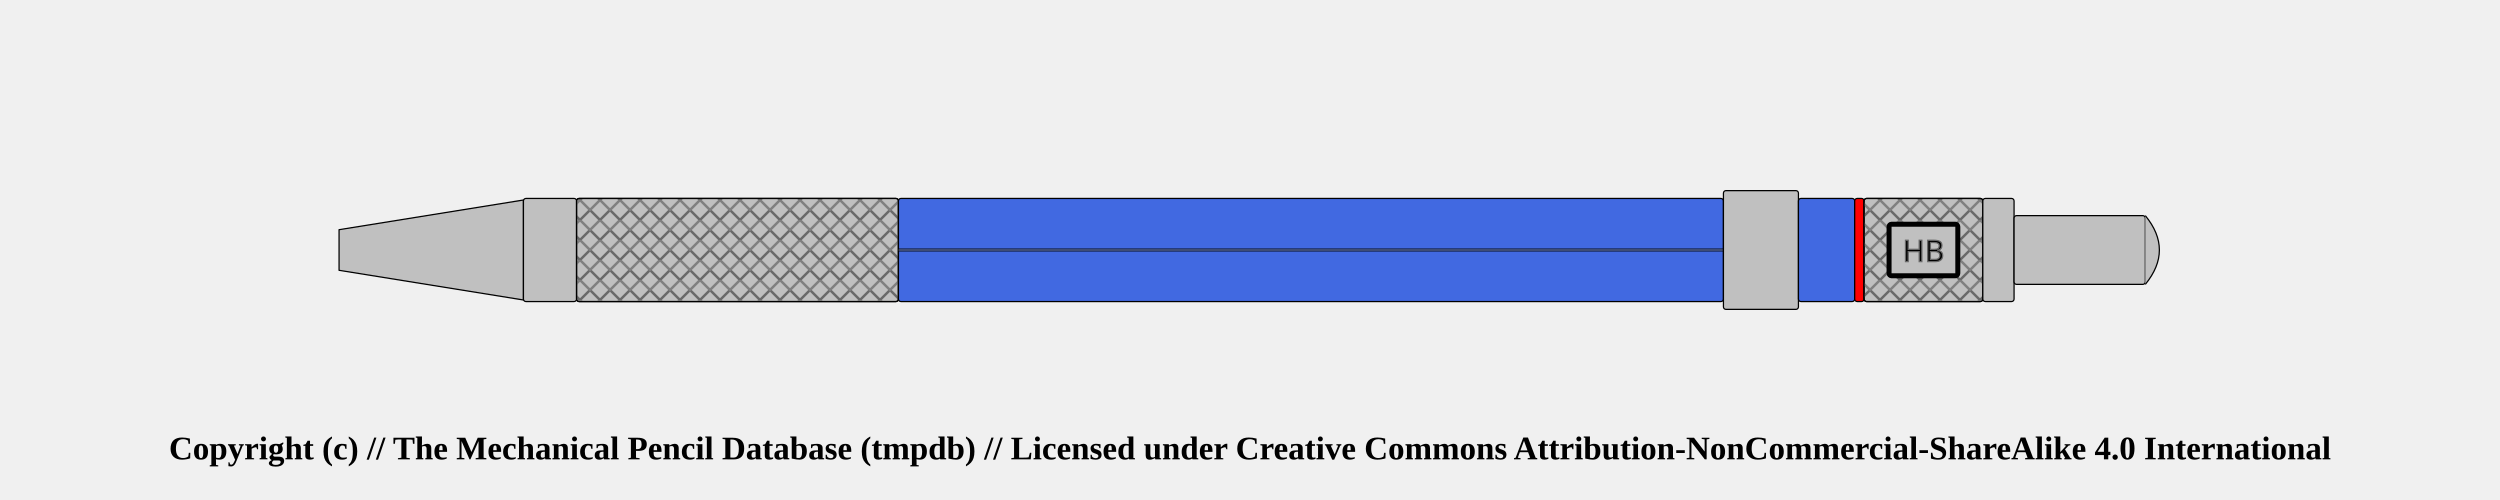
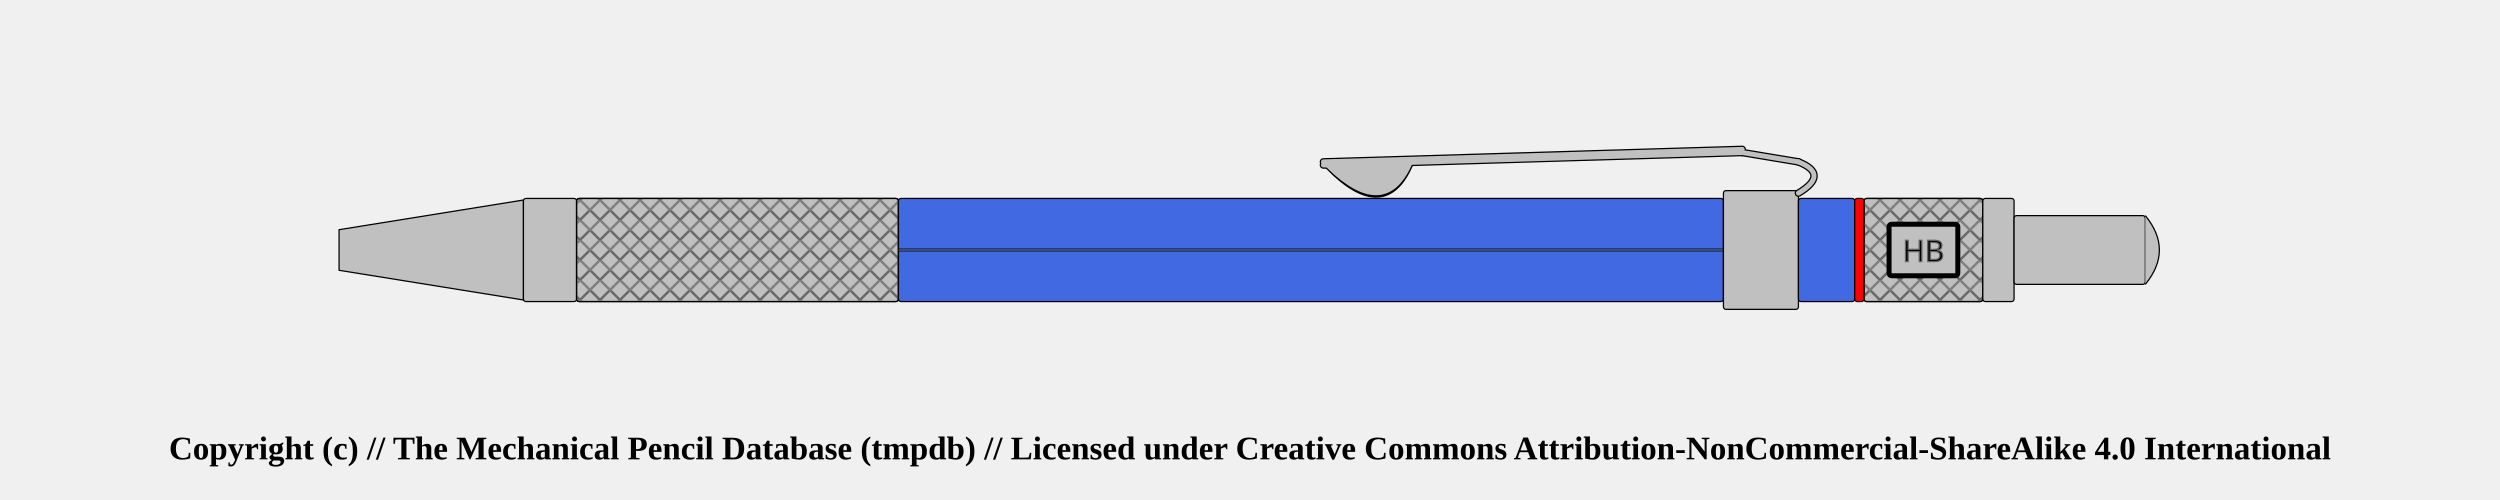
<svg xmlns="http://www.w3.org/2000/svg" width="1000" height="200">
  <pattern id="diagonalHatch" patternUnits="userSpaceOnUse" width="8" height="8">
    <path stroke="dimgray" stroke-linecap="round" stroke-width="1" d="M 4,4 L 8,8" />
    <path stroke="dimgray" stroke-linecap="round" stroke-width="1" d="M 4,4 L 0,8" />
    <path stroke="gray" stroke-linecap="round" stroke-width="1" d="M 4,4 L 8,0" />
    <path stroke="gray" stroke-linecap="round" stroke-width="1" d="M 4,4 L 0,0" />
  </pattern>
  <pattern id="spring" patternUnits="userSpaceOnUse" width="8" height="100">
    <path stroke="dimgray" stroke-linecap="round" stroke-width="2" d="M 0,0 L 8,100" />
    <path stroke="white" stroke-linecap="round" stroke-width="1" d="M 0,0 L 8,100" />
  </pattern>
  <g transform="rotate(0 0 0)">
    <path d="M135.625 91.875 L209.375 80 L209.375 120 L135.625 108.125 Z" stroke-width="0.5" stroke="black" stroke-linejoin="round" fill="silver" />
    <rect x="209.375" y="79.375" width="21.25" height="41.25" rx="1" ry="1" stroke-width="0.5" stroke="black" fill="silver" />
    <rect x="230.625" y="79.375" width="128.75" height="41.25" rx="1" ry="1" stroke-width="0.5" stroke="black" fill="silver" />
    <rect x="230.625" y="79.375" width="128.75" height="41.25" rx="1" ry="1" stroke-width="0.5" stroke="black" fill="url(#diagonalHatch)" />
    <rect x="359.375" y="79.375" width="330" height="41.25" rx="1" ry="1" stroke-width="0.5" stroke="black" fill="royalblue" />
    <line x1="359.375" y1="100" x2="689.375" y2="100" stroke-width="1.5" stroke="black" fill="none" stroke-opacity="0.5" />
    <line x1="359.375" y1="100" x2="689.375" y2="100" stroke-width="0.5" stroke="gray" fill="none" stroke-opacity="0.5" />
    <rect x="689.375" y="76.25" width="30" height="47.5" rx="1" ry="1" stroke-width="0.5" stroke="black" fill="silver" />
+     <path d="M531.5 66.5 Q554.375 89.75 564.375 64.25 Z" stroke-width="3" stroke="black" fill="dimgray" stroke-linecap="round" />
+     <line x1="529.375" y1="64.75" x2="696.875" y2="59.75" stroke-width="3" stroke="black" fill="dimgray" stroke-linecap="round" />
+ /&gt;<line x1="529.375" y1="66" x2="696.875" y2="61" stroke-width="3" stroke="black" fill="dimgray" stroke-linecap="round" />
+ /&gt;<line x1="696.875" y1="61" x2="719.375" y2="64.75" stroke-width="3" stroke="black" fill="dimgray" stroke-linecap="round" />
+ /&gt;<path d="M719.375 64.75 Q731.875 69.75 719.375 77.25" stroke-width="3" stroke="black" fill="none" stroke-linecap="round" />
+     <path d="M531.5 66.5 Q554.375 88.75 564.375 64.25 Z" stroke-width="2" stroke="silver" fill="silver" stroke-linecap="round" />
+     <line x1="529.375" y1="64.75" x2="696.875" y2="59.75" stroke-width="2" stroke="silver" fill="silver" stroke-linecap="round" />
+ /&gt;<line x1="529.375" y1="66" x2="696.875" y2="61" stroke-width="2" stroke="silver" fill="silver" stroke-linecap="round" />
+ /&gt;<line x1="696.875" y1="61" x2="719.375" y2="64.75" stroke-width="2" stroke="silver" fill="silver" stroke-linecap="round" />
+ /&gt;<path d="M719.375 64.75 Q731.875 69.75 719.375 77.25" stroke-width="2" stroke="silver" fill="none" stroke-linecap="round" />
    <rect x="719.375" y="79.375" width="22.5" height="41.25" rx="1" ry="1" stroke-width="0.5" stroke="black" fill="royalblue" />
    <rect x="741.875" y="79.375" width="3.75" height="41.25" rx="1" ry="1" stroke-width="0.5" stroke="black" fill="red" />
    <rect x="745.625" y="79.375" width="47.5" height="41.25" rx="1" ry="1" stroke-width="0.5" stroke="black" fill="silver" />
    <rect x="745.625" y="79.375" width="47.5" height="41.25" rx="1" ry="1" stroke-width="0.5" stroke="black" fill="url(#diagonalHatch)" />
    <rect x="755.625" y="89.688" width="27.5" height="20.625" rx="1" ry="1" stroke-width="2" stroke="black" fill="silver" />
    <text x="769.375" y="100" text-anchor="middle" dominant-baseline="central">
      <tspan stroke="dimgray" stroke-width="0.5" font-family="sans-serif" fill="black" textLength="{this.width * 5 - 24}"> HB</tspan>
    </text>
    <rect x="793.125" y="79.375" width="12.5" height="41.25" rx="1" ry="1" stroke-width="0.5" stroke="black" fill="silver" />
    <rect x="805.625" y="86.25" width="52.5" height="27.5" rx="1" ry="1" stroke-width="0.5" stroke="black" fill="silver" />
    <path d="M858.125 86.25 Q869.375 100 858.125 113.75" stroke-width="0.5" stroke="black" stroke-linejoin="round" fill="silver" />
  </g>
  <text x="50%" y="180" font-size="1.1em" font-weight="bold" text-anchor="middle" dominant-baseline="middle">Copyright (c) // The Mechanical Pencil Database (tmpdb) // Licensed under Creative Commons Attribution-NonCommercial-ShareAlike 4.0 International</text>
</svg>
